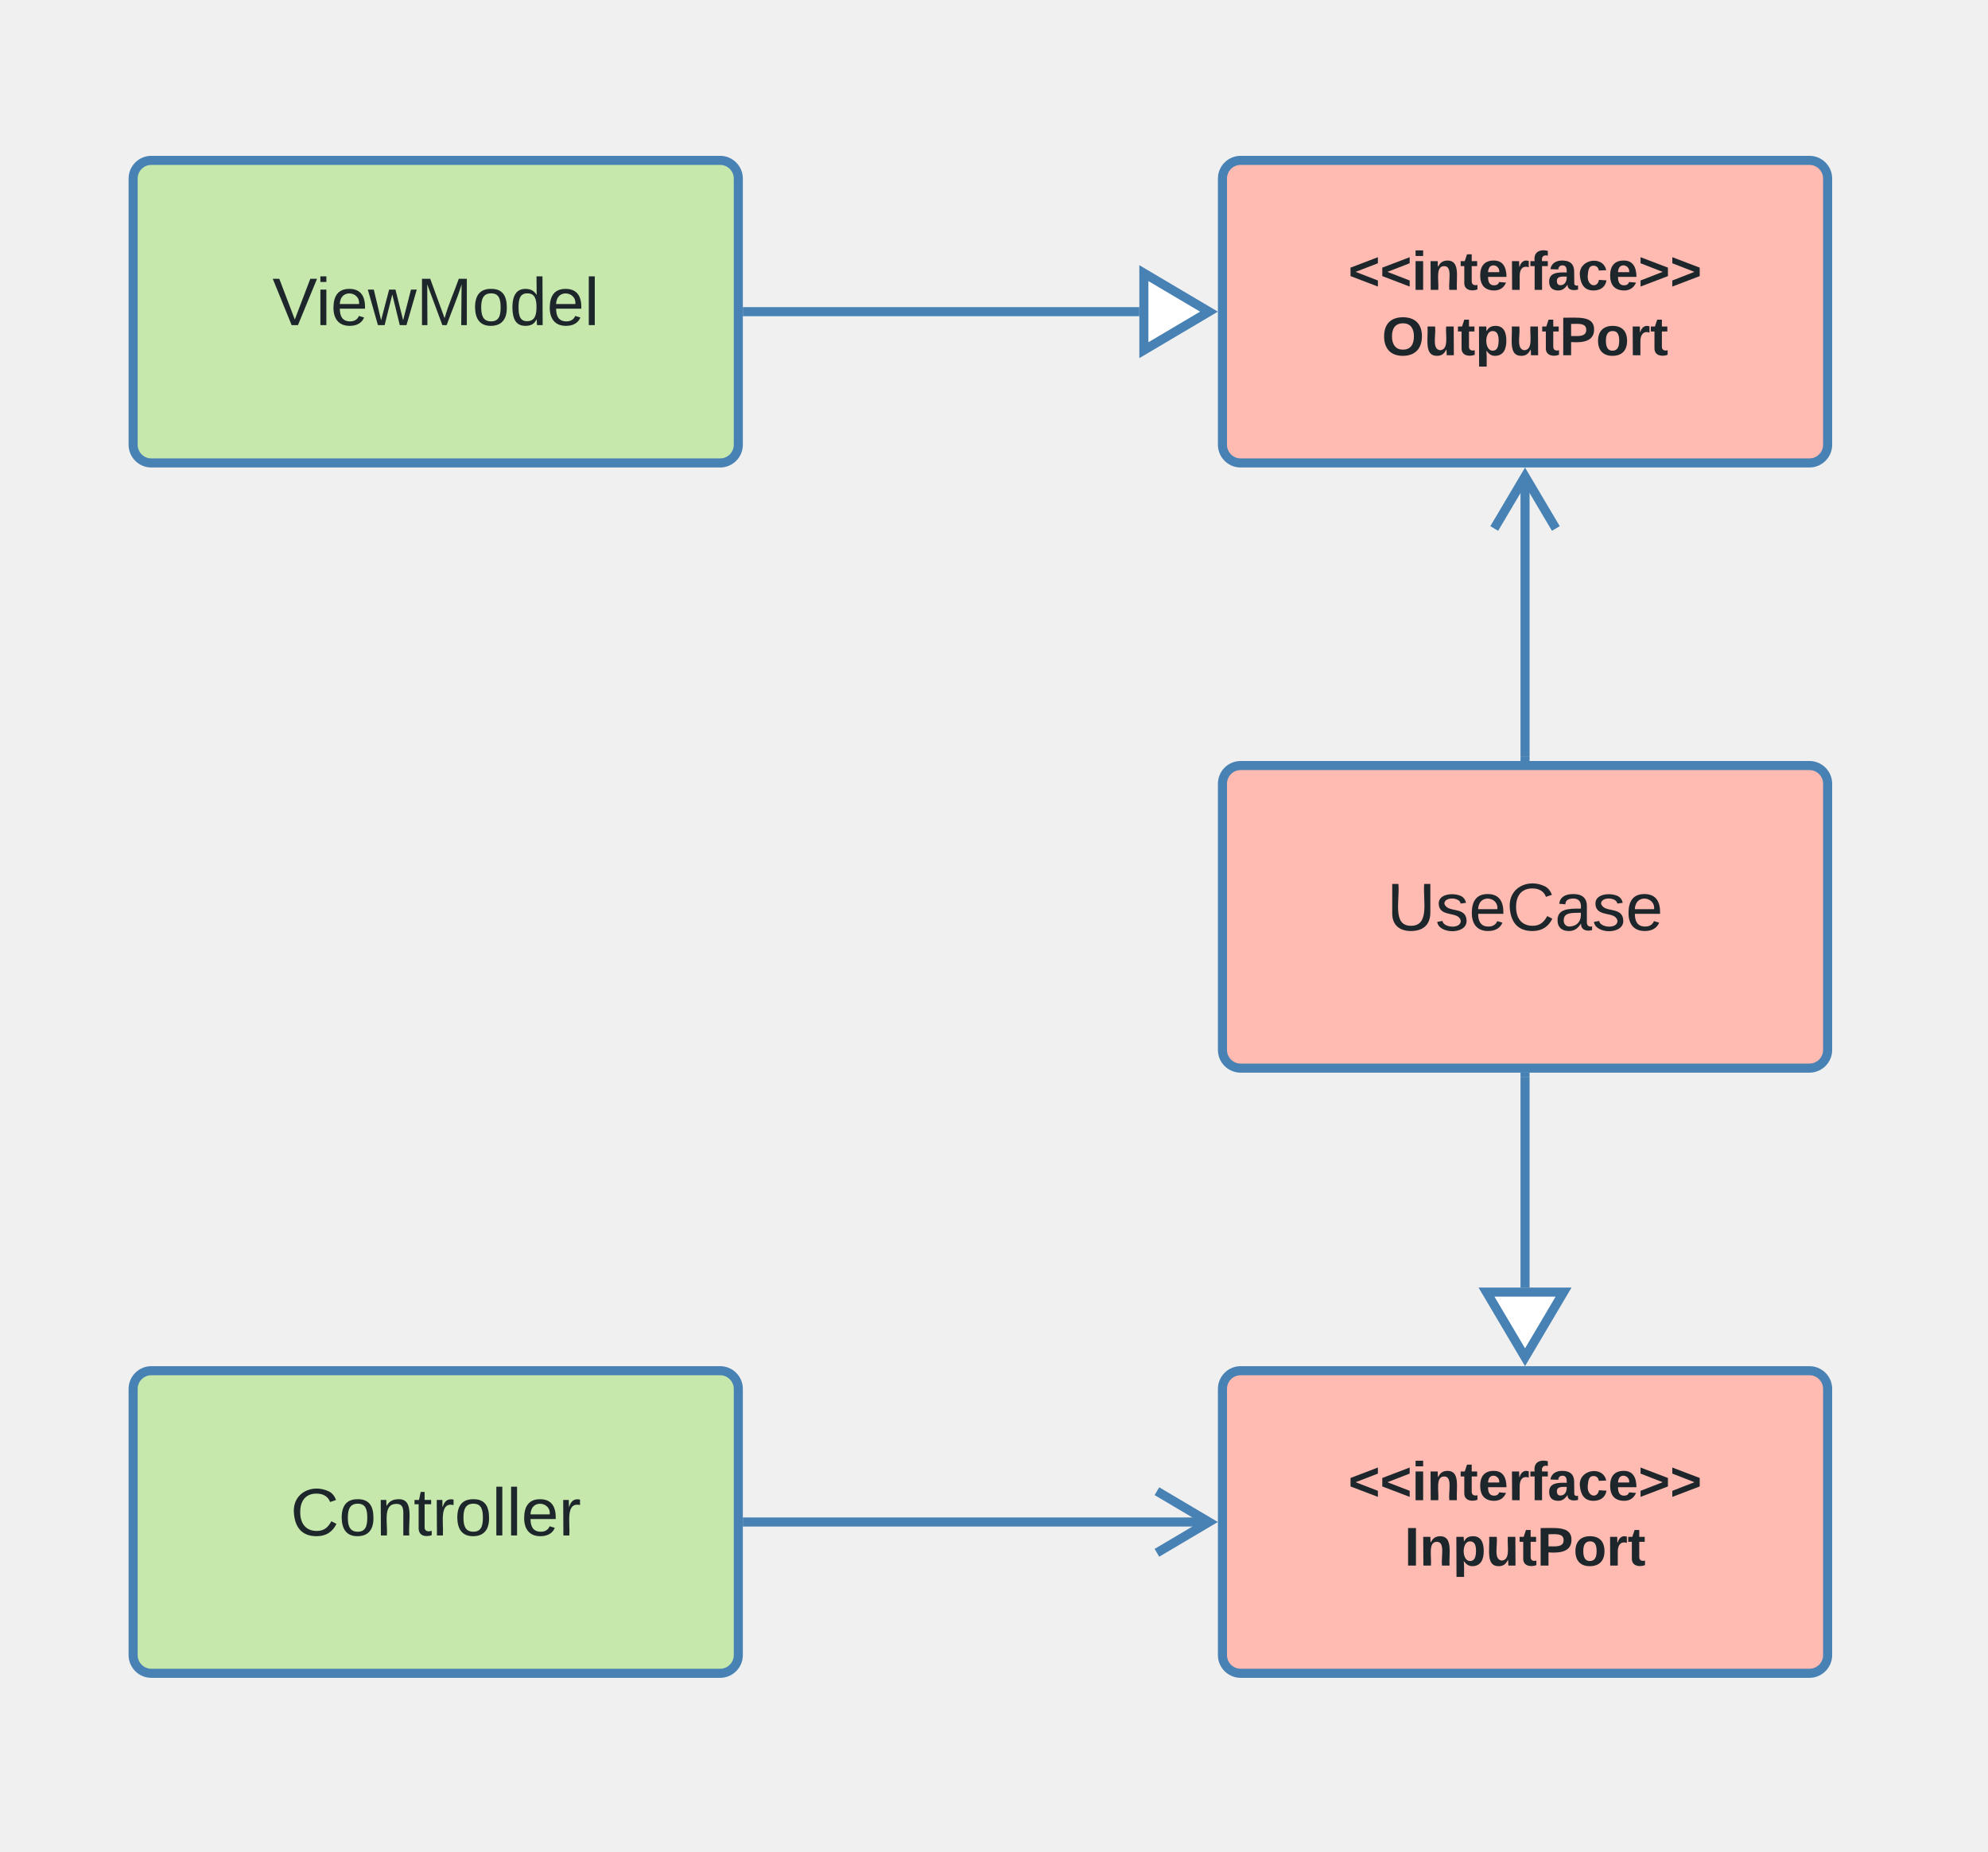
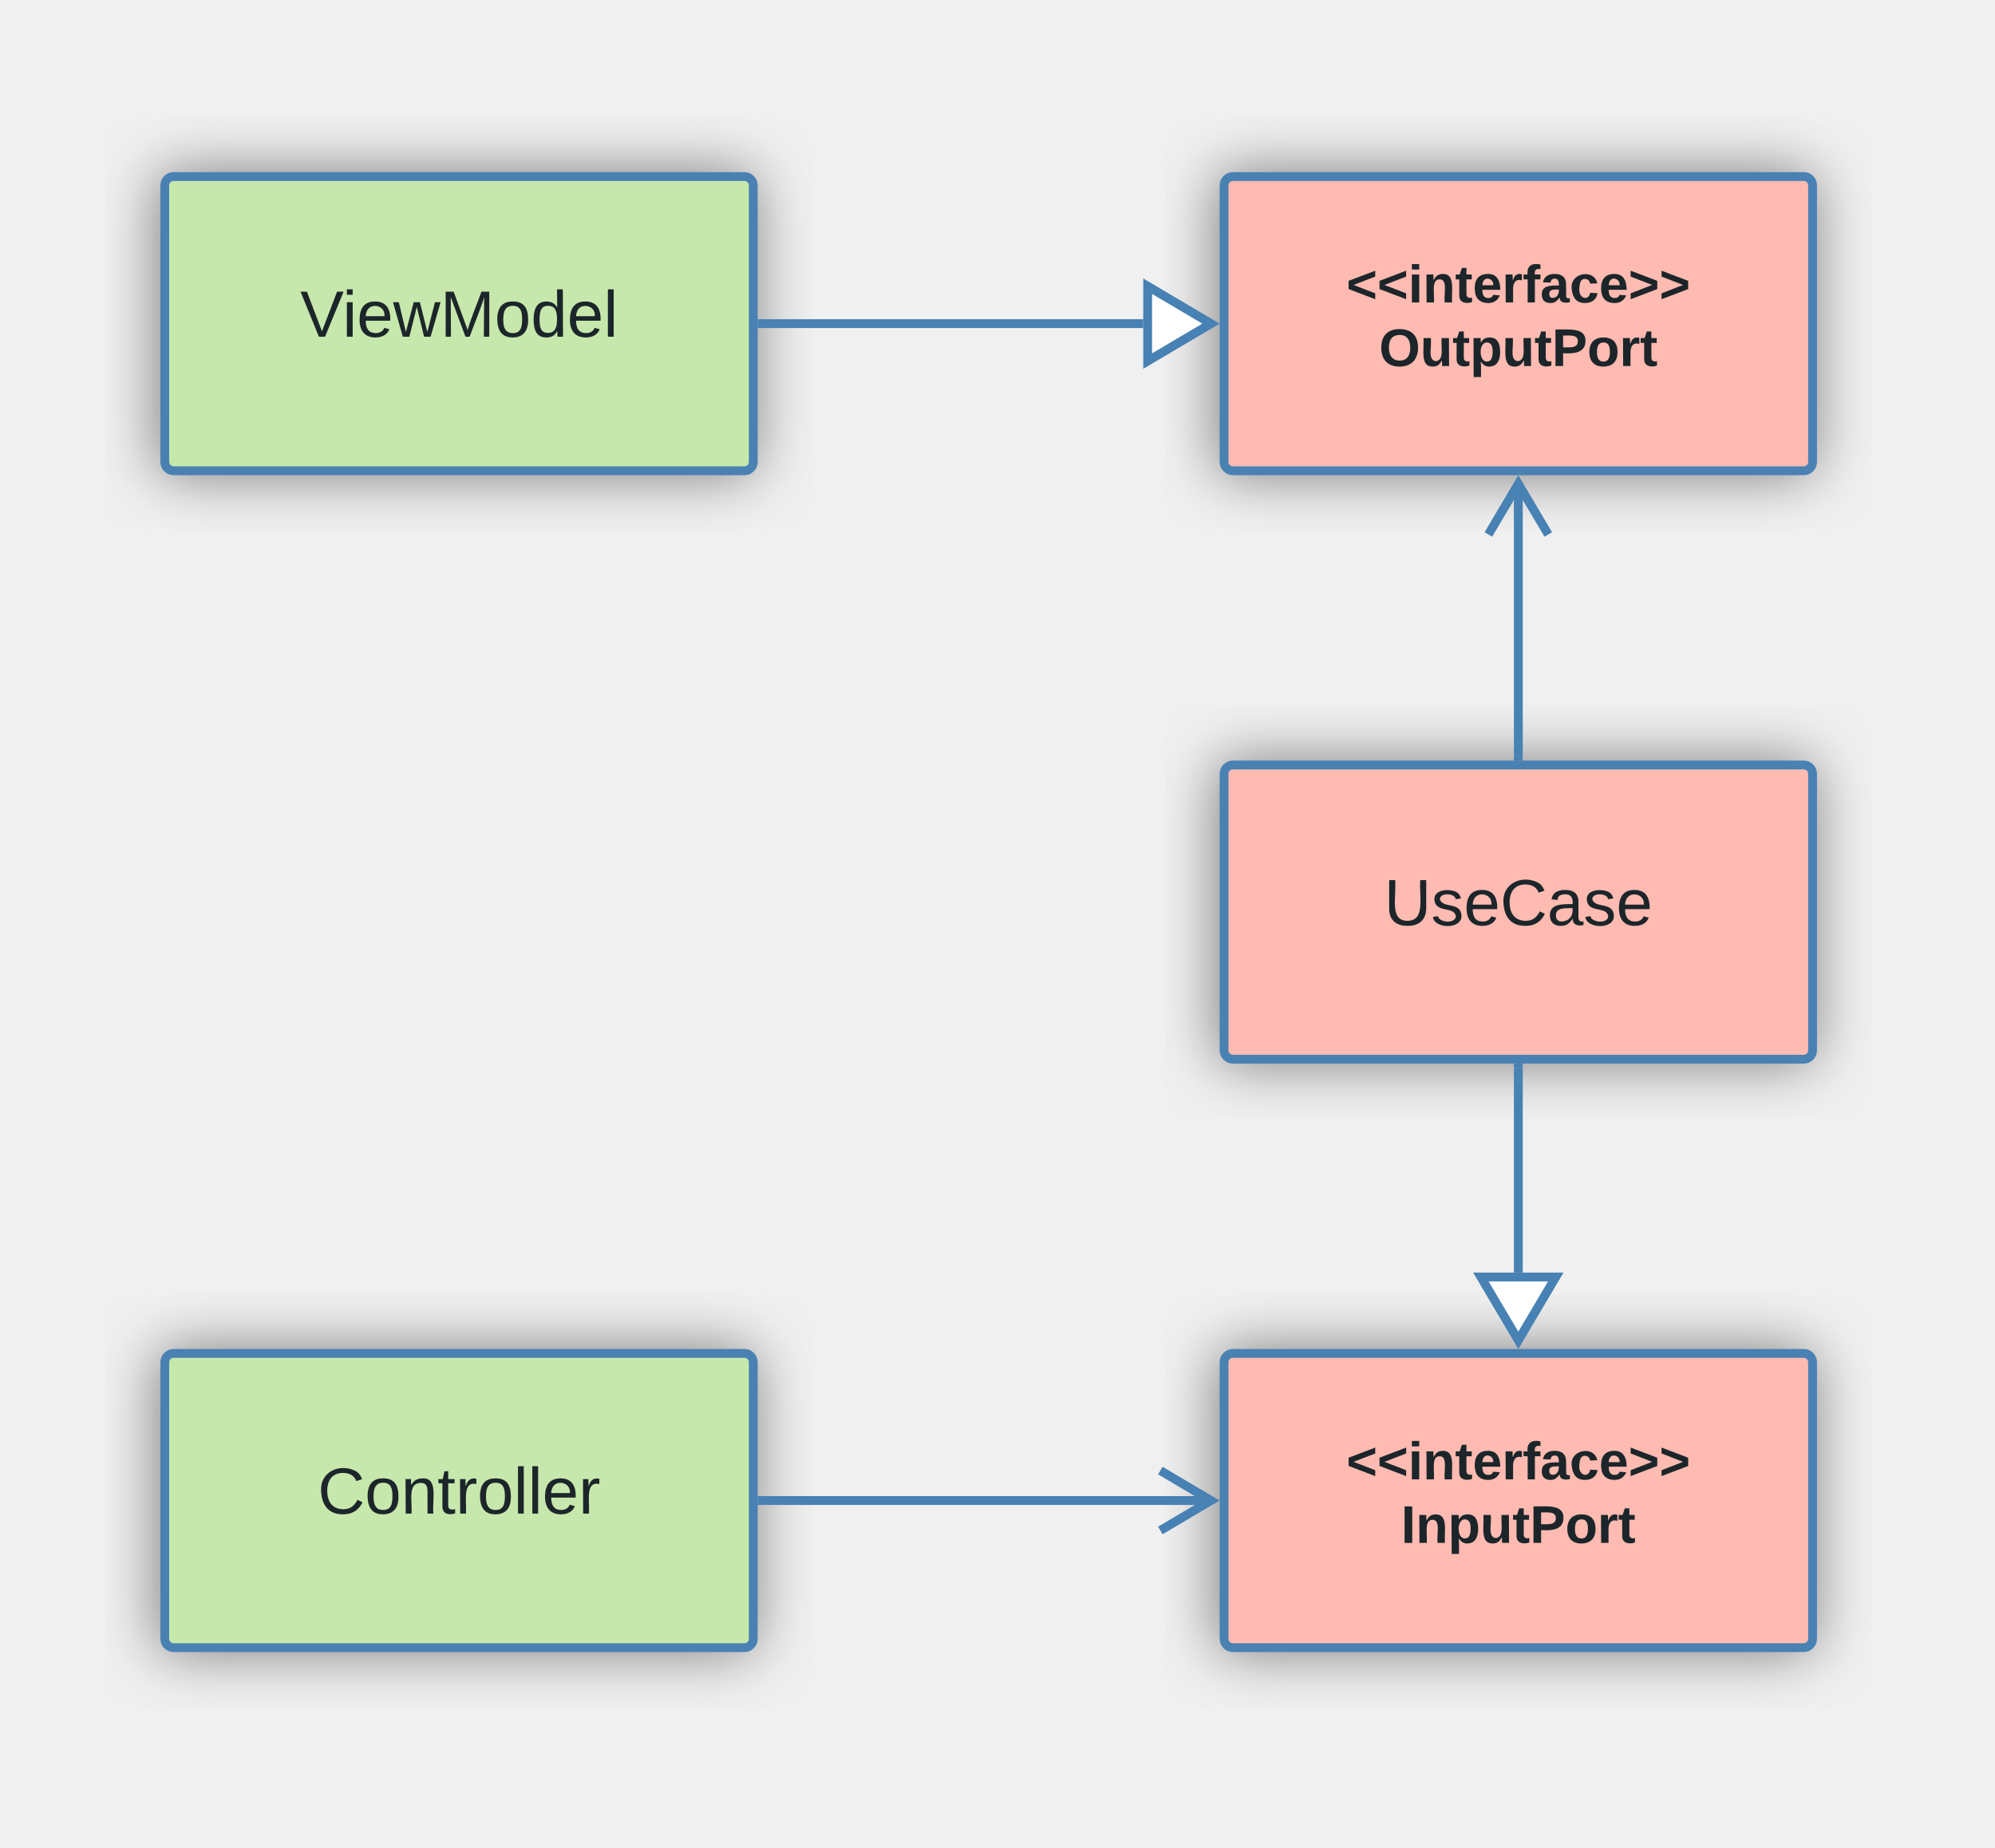
- <svg xmlns="http://www.w3.org/2000/svg" xmlns:xlink="http://www.w3.org/1999/xlink" width="657" height="612">
-   <g transform="translate(-56 -47)">
-     <path d="M100 106c0-3.3 2.7-6 6-6h188c3.3 0 6 2.7 6 6v88c0 3.3-2.7 6-6 6H106c-3.3 0-6-2.7-6-6z" stroke="#4881b3" stroke-width="3" fill="#c7e8ac" />
-     <use xlink:href="#a" transform="matrix(1,0,0,1,108,108) translate(38.01852 46.44444)" />
-     <path d="M100 506c0-3.3 2.7-6 6-6h188c3.3 0 6 2.7 6 6v88c0 3.3-2.7 6-6 6H106c-3.3 0-6-2.7-6-6z" stroke="#4881b3" stroke-width="3" fill="#c7e8ac" />
-     <use xlink:href="#b" transform="matrix(1,0,0,1,108,508) translate(44.00617 46.44444)" />
-     <path d="M460 306c0-3.3 2.7-6 6-6h188c3.3 0 6 2.7 6 6v88c0 3.3-2.7 6-6 6H466c-3.3 0-6-2.7-6-6z" stroke="#4881b3" stroke-width="3" fill="#ffbbb1" />
-     <use xlink:href="#c" transform="matrix(1,0,0,1,468,308) translate(46.38272 46.44444)" />
-     <path d="M460 106c0-3.3 2.7-6 6-6h188c3.3 0 6 2.7 6 6v88c0 3.3-2.7 6-6 6H466c-3.3 0-6-2.7-6-6z" stroke="#4881b3" stroke-width="3" fill="#ffbbb1" />
-     <use xlink:href="#d" transform="matrix(1,0,0,1,468,108) translate(33.575 34.8)" />
-     <use xlink:href="#e" transform="matrix(1,0,0,1,468,108) translate(44.675 56.4)" />
-     <path d="M460 506c0-3.3 2.7-6 6-6h188c3.3 0 6 2.7 6 6v88c0 3.3-2.7 6-6 6H466c-3.3 0-6-2.7-6-6z" stroke="#4881b3" stroke-width="3" fill="#ffbbb1" />
-     <use xlink:href="#d" transform="matrix(1,0,0,1,468,508) translate(33.575 34.8)" />
-     <use xlink:href="#f" transform="matrix(1,0,0,1,468,508) translate(52.15 56.4)" />
+ <svg xmlns="http://www.w3.org/2000/svg" xmlns:xlink="http://www.w3.org/1999/xlink" width="678" height="628">
+   <g transform="translate(-44 -40)">
+     <g filter="url(#a)">
+       <path d="M100 103c0-1.66 1.34-3 3-3h194c1.66 0 3 1.34 3 3v94c0 1.66-1.34 3-3 3H103c-1.66 0-3-1.34-3-3z" stroke="#4881b3" stroke-width="3" fill="#c7e8ac" />
+       <use xlink:href="#b" transform="matrix(1,0,0,1,108,108) translate(38.01852 46.44444)" />
+     </g>
+     <g filter="url(#a)">
+       <path d="M100 503c0-1.66 1.34-3 3-3h194c1.66 0 3 1.34 3 3v94c0 1.66-1.34 3-3 3H103c-1.66 0-3-1.34-3-3z" stroke="#4881b3" stroke-width="3" fill="#c7e8ac" />
+       <use xlink:href="#c" transform="matrix(1,0,0,1,108,508) translate(44.00617 46.44444)" />
+     </g>
+     <g filter="url(#a)">
+       <path d="M460 303c0-1.66 1.34-3 3-3h194c1.66 0 3 1.34 3 3v94c0 1.66-1.34 3-3 3H463c-1.66 0-3-1.34-3-3z" stroke="#4881b3" stroke-width="3" fill="#ffbbb1" />
+       <use xlink:href="#d" transform="matrix(1,0,0,1,468,308) translate(46.38272 46.44444)" />
+     </g>
+     <g filter="url(#a)">
+       <path d="M460 103c0-1.66 1.34-3 3-3h194c1.66 0 3 1.34 3 3v94c0 1.66-1.34 3-3 3H463c-1.66 0-3-1.34-3-3z" stroke="#4881b3" stroke-width="3" fill="#ffbbb1" />
+       <use xlink:href="#e" transform="matrix(1,0,0,1,468,108) translate(33.575 34.8)" />
+       <use xlink:href="#f" transform="matrix(1,0,0,1,468,108) translate(44.675 56.4)" />
+     </g>
+     <g filter="url(#a)">
+       <path d="M460 503c0-1.66 1.34-3 3-3h194c1.66 0 3 1.34 3 3v94c0 1.66-1.34 3-3 3H463c-1.66 0-3-1.34-3-3z" stroke="#4881b3" stroke-width="3" fill="#ffbbb1" />
+       <use xlink:href="#e" transform="matrix(1,0,0,1,468,508) translate(33.575 34.8)" />
+       <use xlink:href="#g" transform="matrix(1,0,0,1,468,508) translate(52.15 56.4)" />
+     </g>
    <path d="M303 150h129.53" stroke="#4881b3" stroke-width="3" fill="none" />
    <path d="M303.04 151.5h-1.54v-3h1.54" fill="#4881b3" />
    <path d="M455.55 150l-21.52 12.73v-25.46z" stroke="#4881b3" stroke-width="3" fill="#fff" />
    <path d="M303 550h152.77" stroke="#4881b3" stroke-width="3" fill="none" />
    <path d="M303.04 551.5h-1.54v-3h1.54" fill="#4881b3" />
    <path d="M438.34 560.18l17.2-10.18-17.2-10.18M560 297v-92.77" stroke="#4881b3" stroke-width="3" fill="none" />
    <path d="M561.5 298.5h-3v-1.54h3" fill="#4881b3" />
    <path d="M570.18 221.66L560 204.46l-10.18 17.2M560 403v69.53" stroke="#4881b3" stroke-width="3" fill="none" />
    <path d="M561.5 403.04h-3v-1.54h3" fill="#4881b3" />
    <path d="M560 495.55l-12.73-21.52h25.46z" stroke="#4881b3" stroke-width="3" fill="#fff" />
    <defs>
-       <path fill="#1d262b" d="M137 0h-34L2-248h35l83 218 83-218h36" id="g" />
-       <path fill="#1d262b" d="M24-231v-30h32v30H24zM24 0v-190h32V0H24" id="h" />
-       <path fill="#1d262b" d="M100-194c63 0 86 42 84 106H49c0 40 14 67 53 68 26 1 43-12 49-29l28 8c-11 28-37 45-77 45C44 4 14-33 15-96c1-61 26-98 85-98zm52 81c6-60-76-77-97-28-3 7-6 17-6 28h103" id="i" />
-       <path fill="#1d262b" d="M206 0h-36l-40-164L89 0H53L-1-190h32L70-26l43-164h34l41 164 42-164h31" id="j" />
-       <path fill="#1d262b" d="M240 0l2-218c-23 76-54 145-80 218h-23L58-218 59 0H30v-248h44l77 211c21-75 51-140 76-211h43V0h-30" id="k" />
-       <path fill="#1d262b" d="M100-194c62-1 85 37 85 99 1 63-27 99-86 99S16-35 15-95c0-66 28-99 85-99zM99-20c44 1 53-31 53-75 0-43-8-75-51-75s-53 32-53 75 10 74 51 75" id="l" />
-       <path fill="#1d262b" d="M85-194c31 0 48 13 60 33l-1-100h32l1 261h-30c-2-10 0-23-3-31C134-8 116 4 85 4 32 4 16-35 15-94c0-66 23-100 70-100zm9 24c-40 0-46 34-46 75 0 40 6 74 45 74 42 0 51-32 51-76 0-42-9-74-50-73" id="m" />
-       <path fill="#1d262b" d="M24 0v-261h32V0H24" id="n" />
-       <g id="a">
-         <use transform="matrix(0.0617284,0,0,0.0617284,0,0)" xlink:href="#g" />
-         <use transform="matrix(0.0617284,0,0,0.0617284,14.38272,0)" xlink:href="#h" />
-         <use transform="matrix(0.0617284,0,0,0.0617284,19.25926,0)" xlink:href="#i" />
-         <use transform="matrix(0.0617284,0,0,0.0617284,31.60494,0)" xlink:href="#j" />
-         <use transform="matrix(0.0617284,0,0,0.0617284,47.59259,0)" xlink:href="#k" />
-         <use transform="matrix(0.0617284,0,0,0.0617284,66.04938,0)" xlink:href="#l" />
-         <use transform="matrix(0.0617284,0,0,0.0617284,78.39506,0)" xlink:href="#m" />
-         <use transform="matrix(0.0617284,0,0,0.0617284,90.74074,0)" xlink:href="#i" />
-         <use transform="matrix(0.0617284,0,0,0.0617284,103.0864,0)" xlink:href="#n" />
+       <path fill="#1d262b" d="M137 0h-34L2-248h35l83 218 83-218h36" id="h" />
+       <path fill="#1d262b" d="M24-231v-30h32v30H24zM24 0v-190h32V0H24" id="i" />
+       <path fill="#1d262b" d="M100-194c63 0 86 42 84 106H49c0 40 14 67 53 68 26 1 43-12 49-29l28 8c-11 28-37 45-77 45C44 4 14-33 15-96c1-61 26-98 85-98zm52 81c6-60-76-77-97-28-3 7-6 17-6 28h103" id="j" />
+       <path fill="#1d262b" d="M206 0h-36l-40-164L89 0H53L-1-190h32L70-26l43-164h34l41 164 42-164h31" id="k" />
+       <path fill="#1d262b" d="M240 0l2-218c-23 76-54 145-80 218h-23L58-218 59 0H30v-248h44l77 211c21-75 51-140 76-211h43V0h-30" id="l" />
+       <path fill="#1d262b" d="M100-194c62-1 85 37 85 99 1 63-27 99-86 99S16-35 15-95c0-66 28-99 85-99zM99-20c44 1 53-31 53-75 0-43-8-75-51-75s-53 32-53 75 10 74 51 75" id="m" />
+       <path fill="#1d262b" d="M85-194c31 0 48 13 60 33l-1-100h32l1 261h-30c-2-10 0-23-3-31C134-8 116 4 85 4 32 4 16-35 15-94c0-66 23-100 70-100zm9 24c-40 0-46 34-46 75 0 40 6 74 45 74 42 0 51-32 51-76 0-42-9-74-50-73" id="n" />
+       <path fill="#1d262b" d="M24 0v-261h32V0H24" id="o" />
+       <g id="b">
+         <use transform="matrix(0.0617284,0,0,0.0617284,0,0)" xlink:href="#h" />
+         <use transform="matrix(0.0617284,0,0,0.0617284,14.38272,0)" xlink:href="#i" />
+         <use transform="matrix(0.0617284,0,0,0.0617284,19.25926,0)" xlink:href="#j" />
+         <use transform="matrix(0.0617284,0,0,0.0617284,31.60494,0)" xlink:href="#k" />
+         <use transform="matrix(0.0617284,0,0,0.0617284,47.59259,0)" xlink:href="#l" />
+         <use transform="matrix(0.0617284,0,0,0.0617284,66.04938,0)" xlink:href="#m" />
+         <use transform="matrix(0.0617284,0,0,0.0617284,78.39506,0)" xlink:href="#n" />
+         <use transform="matrix(0.0617284,0,0,0.0617284,90.74074,0)" xlink:href="#j" />
+         <use transform="matrix(0.0617284,0,0,0.0617284,103.0864,0)" xlink:href="#o" />
      </g>
-       <path fill="#1d262b" d="M212-179c-10-28-35-45-73-45-59 0-87 40-87 99 0 60 29 101 89 101 43 0 62-24 78-52l27 14C228-24 195 4 139 4 59 4 22-46 18-125c-6-104 99-153 187-111 19 9 31 26 39 46" id="o" />
-       <path fill="#1d262b" d="M117-194c89-4 53 116 60 194h-32v-121c0-31-8-49-39-48C34-167 62-67 57 0H25l-1-190h30c1 10-1 24 2 32 11-22 29-35 61-36" id="p" />
-       <path fill="#1d262b" d="M59-47c-2 24 18 29 38 22v24C64 9 27 4 27-40v-127H5v-23h24l9-43h21v43h35v23H59v120" id="q" />
-       <path fill="#1d262b" d="M114-163C36-179 61-72 57 0H25l-1-190h30c1 12-1 29 2 39 6-27 23-49 58-41v29" id="r" />
-       <g id="b">
-         <use transform="matrix(0.0617284,0,0,0.0617284,0,0)" xlink:href="#o" />
-         <use transform="matrix(0.0617284,0,0,0.0617284,15.98765,0)" xlink:href="#l" />
-         <use transform="matrix(0.0617284,0,0,0.0617284,28.33333,0)" xlink:href="#p" />
-         <use transform="matrix(0.0617284,0,0,0.0617284,40.67901,0)" xlink:href="#q" />
-         <use transform="matrix(0.0617284,0,0,0.0617284,46.85185,0)" xlink:href="#r" />
-         <use transform="matrix(0.0617284,0,0,0.0617284,54.19753,0)" xlink:href="#l" />
-         <use transform="matrix(0.0617284,0,0,0.0617284,66.54321,0)" xlink:href="#n" />
-         <use transform="matrix(0.0617284,0,0,0.0617284,71.41975,0)" xlink:href="#n" />
-         <use transform="matrix(0.0617284,0,0,0.0617284,76.2963,0)" xlink:href="#i" />
-         <use transform="matrix(0.0617284,0,0,0.0617284,88.64198,0)" xlink:href="#r" />
+       <filter id="a" filterUnits="objectBoundingBox" x="-.1" y="-.2" width="1.2" height="1.4">
+         <feOffset result="offOut" in="SourceAlpha" dx="-1" />
+         <feGaussianBlur result="blurOut" in="offOut" stdDeviation="10" />
+         <feColorMatrix result="colorOut" in="blurOut" values="0 0 0 0 0.2 0 0 0 0 0.2 0 0 0 0 0.2 0 0 0 1 0" />
+         <feBlend in="SourceGraphic" in2="colorOut" />
+       </filter>
+       <path fill="#1d262b" d="M212-179c-10-28-35-45-73-45-59 0-87 40-87 99 0 60 29 101 89 101 43 0 62-24 78-52l27 14C228-24 195 4 139 4 59 4 22-46 18-125c-6-104 99-153 187-111 19 9 31 26 39 46" id="p" />
+       <path fill="#1d262b" d="M117-194c89-4 53 116 60 194h-32v-121c0-31-8-49-39-48C34-167 62-67 57 0H25l-1-190h30c1 10-1 24 2 32 11-22 29-35 61-36" id="q" />
+       <path fill="#1d262b" d="M59-47c-2 24 18 29 38 22v24C64 9 27 4 27-40v-127H5v-23h24l9-43h21v43h35v23H59v120" id="r" />
+       <path fill="#1d262b" d="M114-163C36-179 61-72 57 0H25l-1-190h30c1 12-1 29 2 39 6-27 23-49 58-41v29" id="s" />
+       <g id="c">
+         <use transform="matrix(0.0617284,0,0,0.0617284,0,0)" xlink:href="#p" />
+         <use transform="matrix(0.0617284,0,0,0.0617284,15.98765,0)" xlink:href="#m" />
+         <use transform="matrix(0.0617284,0,0,0.0617284,28.33333,0)" xlink:href="#q" />
+         <use transform="matrix(0.0617284,0,0,0.0617284,40.67901,0)" xlink:href="#r" />
+         <use transform="matrix(0.0617284,0,0,0.0617284,46.85185,0)" xlink:href="#s" />
+         <use transform="matrix(0.0617284,0,0,0.0617284,54.19753,0)" xlink:href="#m" />
+         <use transform="matrix(0.0617284,0,0,0.0617284,66.54321,0)" xlink:href="#o" />
+         <use transform="matrix(0.0617284,0,0,0.0617284,71.41975,0)" xlink:href="#o" />
+         <use transform="matrix(0.0617284,0,0,0.0617284,76.2963,0)" xlink:href="#j" />
+         <use transform="matrix(0.0617284,0,0,0.0617284,88.64198,0)" xlink:href="#s" />
      </g>
-       <path fill="#1d262b" d="M232-93c-1 65-40 97-104 97C67 4 28-28 28-90v-158h33c8 89-33 224 67 224 102 0 64-133 71-224h33v155" id="s" />
-       <path fill="#1d262b" d="M135-143c-3-34-86-38-87 0 15 53 115 12 119 90S17 21 10-45l28-5c4 36 97 45 98 0-10-56-113-15-118-90-4-57 82-63 122-42 12 7 21 19 24 35" id="t" />
-       <path fill="#1d262b" d="M141-36C126-15 110 5 73 4 37 3 15-17 15-53c-1-64 63-63 125-63 3-35-9-54-41-54-24 1-41 7-42 31l-33-3c5-37 33-52 76-52 45 0 72 20 72 64v82c-1 20 7 32 28 27v20c-31 9-61-2-59-35zM48-53c0 20 12 33 32 33 41-3 63-29 60-74-43 2-92-5-92 41" id="u" />
-       <g id="c">
-         <use transform="matrix(0.0617284,0,0,0.0617284,0,0)" xlink:href="#s" />
-         <use transform="matrix(0.0617284,0,0,0.0617284,15.98765,0)" xlink:href="#t" />
-         <use transform="matrix(0.0617284,0,0,0.0617284,27.09877,0)" xlink:href="#i" />
-         <use transform="matrix(0.0617284,0,0,0.0617284,39.44444,0)" xlink:href="#o" />
-         <use transform="matrix(0.0617284,0,0,0.0617284,55.4321,0)" xlink:href="#u" />
-         <use transform="matrix(0.0617284,0,0,0.0617284,67.77778,0)" xlink:href="#t" />
-         <use transform="matrix(0.0617284,0,0,0.0617284,78.88889,0)" xlink:href="#i" />
+       <path fill="#1d262b" d="M232-93c-1 65-40 97-104 97C67 4 28-28 28-90v-158h33c8 89-33 224 67 224 102 0 64-133 71-224h33v155" id="t" />
+       <path fill="#1d262b" d="M135-143c-3-34-86-38-87 0 15 53 115 12 119 90S17 21 10-45l28-5c4 36 97 45 98 0-10-56-113-15-118-90-4-57 82-63 122-42 12 7 21 19 24 35" id="u" />
+       <path fill="#1d262b" d="M141-36C126-15 110 5 73 4 37 3 15-17 15-53c-1-64 63-63 125-63 3-35-9-54-41-54-24 1-41 7-42 31l-33-3c5-37 33-52 76-52 45 0 72 20 72 64v82c-1 20 7 32 28 27v20c-31 9-61-2-59-35zM48-53c0 20 12 33 32 33 41-3 63-29 60-74-43 2-92-5-92 41" id="v" />
+       <g id="d">
+         <use transform="matrix(0.0617284,0,0,0.0617284,0,0)" xlink:href="#t" />
+         <use transform="matrix(0.0617284,0,0,0.0617284,15.98765,0)" xlink:href="#u" />
+         <use transform="matrix(0.0617284,0,0,0.0617284,27.09877,0)" xlink:href="#j" />
+         <use transform="matrix(0.0617284,0,0,0.0617284,39.44444,0)" xlink:href="#p" />
+         <use transform="matrix(0.0617284,0,0,0.0617284,55.4321,0)" xlink:href="#v" />
+         <use transform="matrix(0.0617284,0,0,0.0617284,67.77778,0)" xlink:href="#u" />
+         <use transform="matrix(0.0617284,0,0,0.0617284,78.88889,0)" xlink:href="#j" />
      </g>
-       <path fill="#1d262b" d="M15-91v-56l181-69v40L49-119l147 57v40" id="v" />
-       <path fill="#1d262b" d="M25-224v-37h50v37H25zM25 0v-190h50V0H25" id="w" />
-       <path fill="#1d262b" d="M135-194c87-1 58 113 63 194h-50c-7-57 23-157-34-157-59 0-34 97-39 157H25l-1-190h47c2 12-1 28 3 38 12-26 28-41 61-42" id="x" />
-       <path fill="#1d262b" d="M115-3C79 11 28 4 28-45v-112H4v-33h27l15-45h31v45h36v33H77v99c-1 23 16 31 38 25v30" id="y" />
-       <path fill="#1d262b" d="M185-48c-13 30-37 53-82 52C43 2 14-33 14-96s30-98 90-98c62 0 83 45 84 108H66c0 31 8 55 39 56 18 0 30-7 34-22zm-45-69c5-46-57-63-70-21-2 6-4 13-4 21h74" id="z" />
-       <path fill="#1d262b" d="M135-150c-39-12-60 13-60 57V0H25l-1-190h47c2 13-1 29 3 40 6-28 27-53 61-41v41" id="A" />
-       <path fill="#1d262b" d="M121-226c-27-7-43 5-38 36h38v33H83V0H34v-157H6v-33h28c-9-59 32-81 87-68v32" id="B" />
-       <path fill="#1d262b" d="M133-34C117-15 103 5 69 4 32 3 11-16 11-54c-1-60 55-63 116-61 1-26-3-47-28-47-18 1-26 9-28 27l-52-2c7-38 36-58 82-57s74 22 75 68l1 82c-1 14 12 18 25 15v27c-30 8-71 5-69-32zm-48 3c29 0 43-24 42-57-32 0-66-3-65 30 0 17 8 27 23 27" id="C" />
-       <path fill="#1d262b" d="M190-63c-7 42-38 67-86 67-59 0-84-38-90-98-12-110 154-137 174-36l-49 2c-2-19-15-32-35-32-30 0-35 28-38 64-6 74 65 87 74 30" id="D" />
-       <path fill="#1d262b" d="M15-22v-40l146-57-146-57v-40l181 69v56" id="E" />
-       <g id="d">
-         <use transform="matrix(0.05,0,0,0.05,0,0)" xlink:href="#v" />
-         <use transform="matrix(0.05,0,0,0.05,10.5,0)" xlink:href="#v" />
-         <use transform="matrix(0.05,0,0,0.05,21,0)" xlink:href="#w" />
-         <use transform="matrix(0.05,0,0,0.05,26,0)" xlink:href="#x" />
-         <use transform="matrix(0.05,0,0,0.05,36.95,0)" xlink:href="#y" />
-         <use transform="matrix(0.05,0,0,0.05,42.9,0)" xlink:href="#z" />
-         <use transform="matrix(0.05,0,0,0.05,52.9,0)" xlink:href="#A" />
-         <use transform="matrix(0.05,0,0,0.05,59.9,0)" xlink:href="#B" />
-         <use transform="matrix(0.05,0,0,0.05,65.85,0)" xlink:href="#C" />
-         <use transform="matrix(0.05,0,0,0.05,75.85,0)" xlink:href="#D" />
-         <use transform="matrix(0.05,0,0,0.05,85.85,0)" xlink:href="#z" />
-         <use transform="matrix(0.05,0,0,0.05,95.85,0)" xlink:href="#E" />
-         <use transform="matrix(0.05,0,0,0.05,106.35,0)" xlink:href="#E" />
+       <path fill="#1d262b" d="M15-91v-56l181-69v40L49-119l147 57v40" id="w" />
+       <path fill="#1d262b" d="M25-224v-37h50v37H25zM25 0v-190h50V0H25" id="x" />
+       <path fill="#1d262b" d="M135-194c87-1 58 113 63 194h-50c-7-57 23-157-34-157-59 0-34 97-39 157H25l-1-190h47c2 12-1 28 3 38 12-26 28-41 61-42" id="y" />
+       <path fill="#1d262b" d="M115-3C79 11 28 4 28-45v-112H4v-33h27l15-45h31v45h36v33H77v99c-1 23 16 31 38 25v30" id="z" />
+       <path fill="#1d262b" d="M185-48c-13 30-37 53-82 52C43 2 14-33 14-96s30-98 90-98c62 0 83 45 84 108H66c0 31 8 55 39 56 18 0 30-7 34-22zm-45-69c5-46-57-63-70-21-2 6-4 13-4 21h74" id="A" />
+       <path fill="#1d262b" d="M135-150c-39-12-60 13-60 57V0H25l-1-190h47c2 13-1 29 3 40 6-28 27-53 61-41v41" id="B" />
+       <path fill="#1d262b" d="M121-226c-27-7-43 5-38 36h38v33H83V0H34v-157H6v-33h28c-9-59 32-81 87-68v32" id="C" />
+       <path fill="#1d262b" d="M133-34C117-15 103 5 69 4 32 3 11-16 11-54c-1-60 55-63 116-61 1-26-3-47-28-47-18 1-26 9-28 27l-52-2c7-38 36-58 82-57s74 22 75 68l1 82c-1 14 12 18 25 15v27c-30 8-71 5-69-32zm-48 3c29 0 43-24 42-57-32 0-66-3-65 30 0 17 8 27 23 27" id="D" />
+       <path fill="#1d262b" d="M190-63c-7 42-38 67-86 67-59 0-84-38-90-98-12-110 154-137 174-36l-49 2c-2-19-15-32-35-32-30 0-35 28-38 64-6 74 65 87 74 30" id="E" />
+       <path fill="#1d262b" d="M15-22v-40l146-57-146-57v-40l181 69v56" id="F" />
+       <g id="e">
+         <use transform="matrix(0.05,0,0,0.05,0,0)" xlink:href="#w" />
+         <use transform="matrix(0.05,0,0,0.05,10.5,0)" xlink:href="#w" />
+         <use transform="matrix(0.05,0,0,0.05,21,0)" xlink:href="#x" />
+         <use transform="matrix(0.05,0,0,0.05,26,0)" xlink:href="#y" />
+         <use transform="matrix(0.05,0,0,0.05,36.95,0)" xlink:href="#z" />
+         <use transform="matrix(0.05,0,0,0.05,42.9,0)" xlink:href="#A" />
+         <use transform="matrix(0.05,0,0,0.05,52.9,0)" xlink:href="#B" />
+         <use transform="matrix(0.05,0,0,0.05,59.9,0)" xlink:href="#C" />
+         <use transform="matrix(0.05,0,0,0.05,65.85,0)" xlink:href="#D" />
+         <use transform="matrix(0.05,0,0,0.05,75.85,0)" xlink:href="#E" />
+         <use transform="matrix(0.05,0,0,0.05,85.85,0)" xlink:href="#A" />
+         <use transform="matrix(0.05,0,0,0.05,95.85,0)" xlink:href="#F" />
+         <use transform="matrix(0.05,0,0,0.05,106.35,0)" xlink:href="#F" />
      </g>
-       <path fill="#1d262b" d="M140-251c80 0 125 45 125 126S219 4 139 4C58 4 15-44 15-125s44-126 125-126zm-1 214c52 0 73-35 73-88 0-50-21-86-72-86-52 0-73 35-73 86s22 88 72 88" id="F" />
-       <path fill="#1d262b" d="M85 4C-2 5 27-109 22-190h50c7 57-23 150 33 157 60-5 35-97 40-157h50l1 190h-47c-2-12 1-28-3-38-12 25-28 42-61 42" id="G" />
-       <path fill="#1d262b" d="M135-194c53 0 70 44 70 98 0 56-19 98-73 100-31 1-45-17-59-34 3 33 2 69 2 105H25l-1-265h48c2 10 0 23 3 31 11-24 29-35 60-35zM114-30c33 0 39-31 40-66 0-38-9-64-40-64-56 0-55 130 0 130" id="H" />
-       <path fill="#1d262b" d="M24-248c93 1 206-16 204 79-1 75-69 88-152 82V0H24v-248zm52 121c47 0 100 7 100-41 0-47-54-39-100-39v80" id="I" />
-       <path fill="#1d262b" d="M110-194c64 0 96 36 96 99 0 64-35 99-97 99-61 0-95-36-95-99 0-62 34-99 96-99zm-1 164c35 0 45-28 45-65 0-40-10-65-43-65-34 0-45 26-45 65 0 36 10 65 43 65" id="J" />
-       <g id="e">
-         <use transform="matrix(0.05,0,0,0.05,0,0)" xlink:href="#F" />
-         <use transform="matrix(0.05,0,0,0.05,14,0)" xlink:href="#G" />
-         <use transform="matrix(0.05,0,0,0.05,24.95,0)" xlink:href="#y" />
-         <use transform="matrix(0.05,0,0,0.05,30.9,0)" xlink:href="#H" />
-         <use transform="matrix(0.05,0,0,0.05,41.85,0)" xlink:href="#G" />
-         <use transform="matrix(0.05,0,0,0.05,52.8,0)" xlink:href="#y" />
-         <use transform="matrix(0.05,0,0,0.05,58.75,0)" xlink:href="#I" />
-         <use transform="matrix(0.05,0,0,0.05,70.75,0)" xlink:href="#J" />
-         <use transform="matrix(0.05,0,0,0.05,81.7,0)" xlink:href="#A" />
-         <use transform="matrix(0.05,0,0,0.05,88.7,0)" xlink:href="#y" />
+       <path fill="#1d262b" d="M140-251c80 0 125 45 125 126S219 4 139 4C58 4 15-44 15-125s44-126 125-126zm-1 214c52 0 73-35 73-88 0-50-21-86-72-86-52 0-73 35-73 86s22 88 72 88" id="G" />
+       <path fill="#1d262b" d="M85 4C-2 5 27-109 22-190h50c7 57-23 150 33 157 60-5 35-97 40-157h50l1 190h-47c-2-12 1-28-3-38-12 25-28 42-61 42" id="H" />
+       <path fill="#1d262b" d="M135-194c53 0 70 44 70 98 0 56-19 98-73 100-31 1-45-17-59-34 3 33 2 69 2 105H25l-1-265h48c2 10 0 23 3 31 11-24 29-35 60-35zM114-30c33 0 39-31 40-66 0-38-9-64-40-64-56 0-55 130 0 130" id="I" />
+       <path fill="#1d262b" d="M24-248c93 1 206-16 204 79-1 75-69 88-152 82V0H24v-248zm52 121c47 0 100 7 100-41 0-47-54-39-100-39v80" id="J" />
+       <path fill="#1d262b" d="M110-194c64 0 96 36 96 99 0 64-35 99-97 99-61 0-95-36-95-99 0-62 34-99 96-99zm-1 164c35 0 45-28 45-65 0-40-10-65-43-65-34 0-45 26-45 65 0 36 10 65 43 65" id="K" />
+       <g id="f">
+         <use transform="matrix(0.05,0,0,0.05,0,0)" xlink:href="#G" />
+         <use transform="matrix(0.05,0,0,0.05,14,0)" xlink:href="#H" />
+         <use transform="matrix(0.05,0,0,0.05,24.95,0)" xlink:href="#z" />
+         <use transform="matrix(0.05,0,0,0.05,30.9,0)" xlink:href="#I" />
+         <use transform="matrix(0.05,0,0,0.05,41.85,0)" xlink:href="#H" />
+         <use transform="matrix(0.05,0,0,0.05,52.8,0)" xlink:href="#z" />
+         <use transform="matrix(0.05,0,0,0.05,58.75,0)" xlink:href="#J" />
+         <use transform="matrix(0.05,0,0,0.05,70.75,0)" xlink:href="#K" />
+         <use transform="matrix(0.05,0,0,0.05,81.7,0)" xlink:href="#B" />
+         <use transform="matrix(0.05,0,0,0.05,88.7,0)" xlink:href="#z" />
      </g>
-       <path fill="#1d262b" d="M24 0v-248h52V0H24" id="K" />
-       <g id="f">
-         <use transform="matrix(0.05,0,0,0.05,0,0)" xlink:href="#K" />
-         <use transform="matrix(0.05,0,0,0.05,5,0)" xlink:href="#x" />
-         <use transform="matrix(0.05,0,0,0.05,15.95,0)" xlink:href="#H" />
-         <use transform="matrix(0.05,0,0,0.05,26.9,0)" xlink:href="#G" />
-         <use transform="matrix(0.05,0,0,0.05,37.85,0)" xlink:href="#y" />
-         <use transform="matrix(0.05,0,0,0.05,43.8,0)" xlink:href="#I" />
-         <use transform="matrix(0.05,0,0,0.05,55.8,0)" xlink:href="#J" />
-         <use transform="matrix(0.05,0,0,0.05,66.75,0)" xlink:href="#A" />
-         <use transform="matrix(0.05,0,0,0.05,73.75,0)" xlink:href="#y" />
+       <path fill="#1d262b" d="M24 0v-248h52V0H24" id="L" />
+       <g id="g">
+         <use transform="matrix(0.05,0,0,0.05,0,0)" xlink:href="#L" />
+         <use transform="matrix(0.05,0,0,0.05,5,0)" xlink:href="#y" />
+         <use transform="matrix(0.05,0,0,0.05,15.95,0)" xlink:href="#I" />
+         <use transform="matrix(0.05,0,0,0.05,26.9,0)" xlink:href="#H" />
+         <use transform="matrix(0.05,0,0,0.05,37.85,0)" xlink:href="#z" />
+         <use transform="matrix(0.05,0,0,0.05,43.8,0)" xlink:href="#J" />
+         <use transform="matrix(0.05,0,0,0.05,55.8,0)" xlink:href="#K" />
+         <use transform="matrix(0.05,0,0,0.05,66.75,0)" xlink:href="#B" />
+         <use transform="matrix(0.05,0,0,0.05,73.75,0)" xlink:href="#z" />
      </g>
    </defs>
  </g>
</svg>
